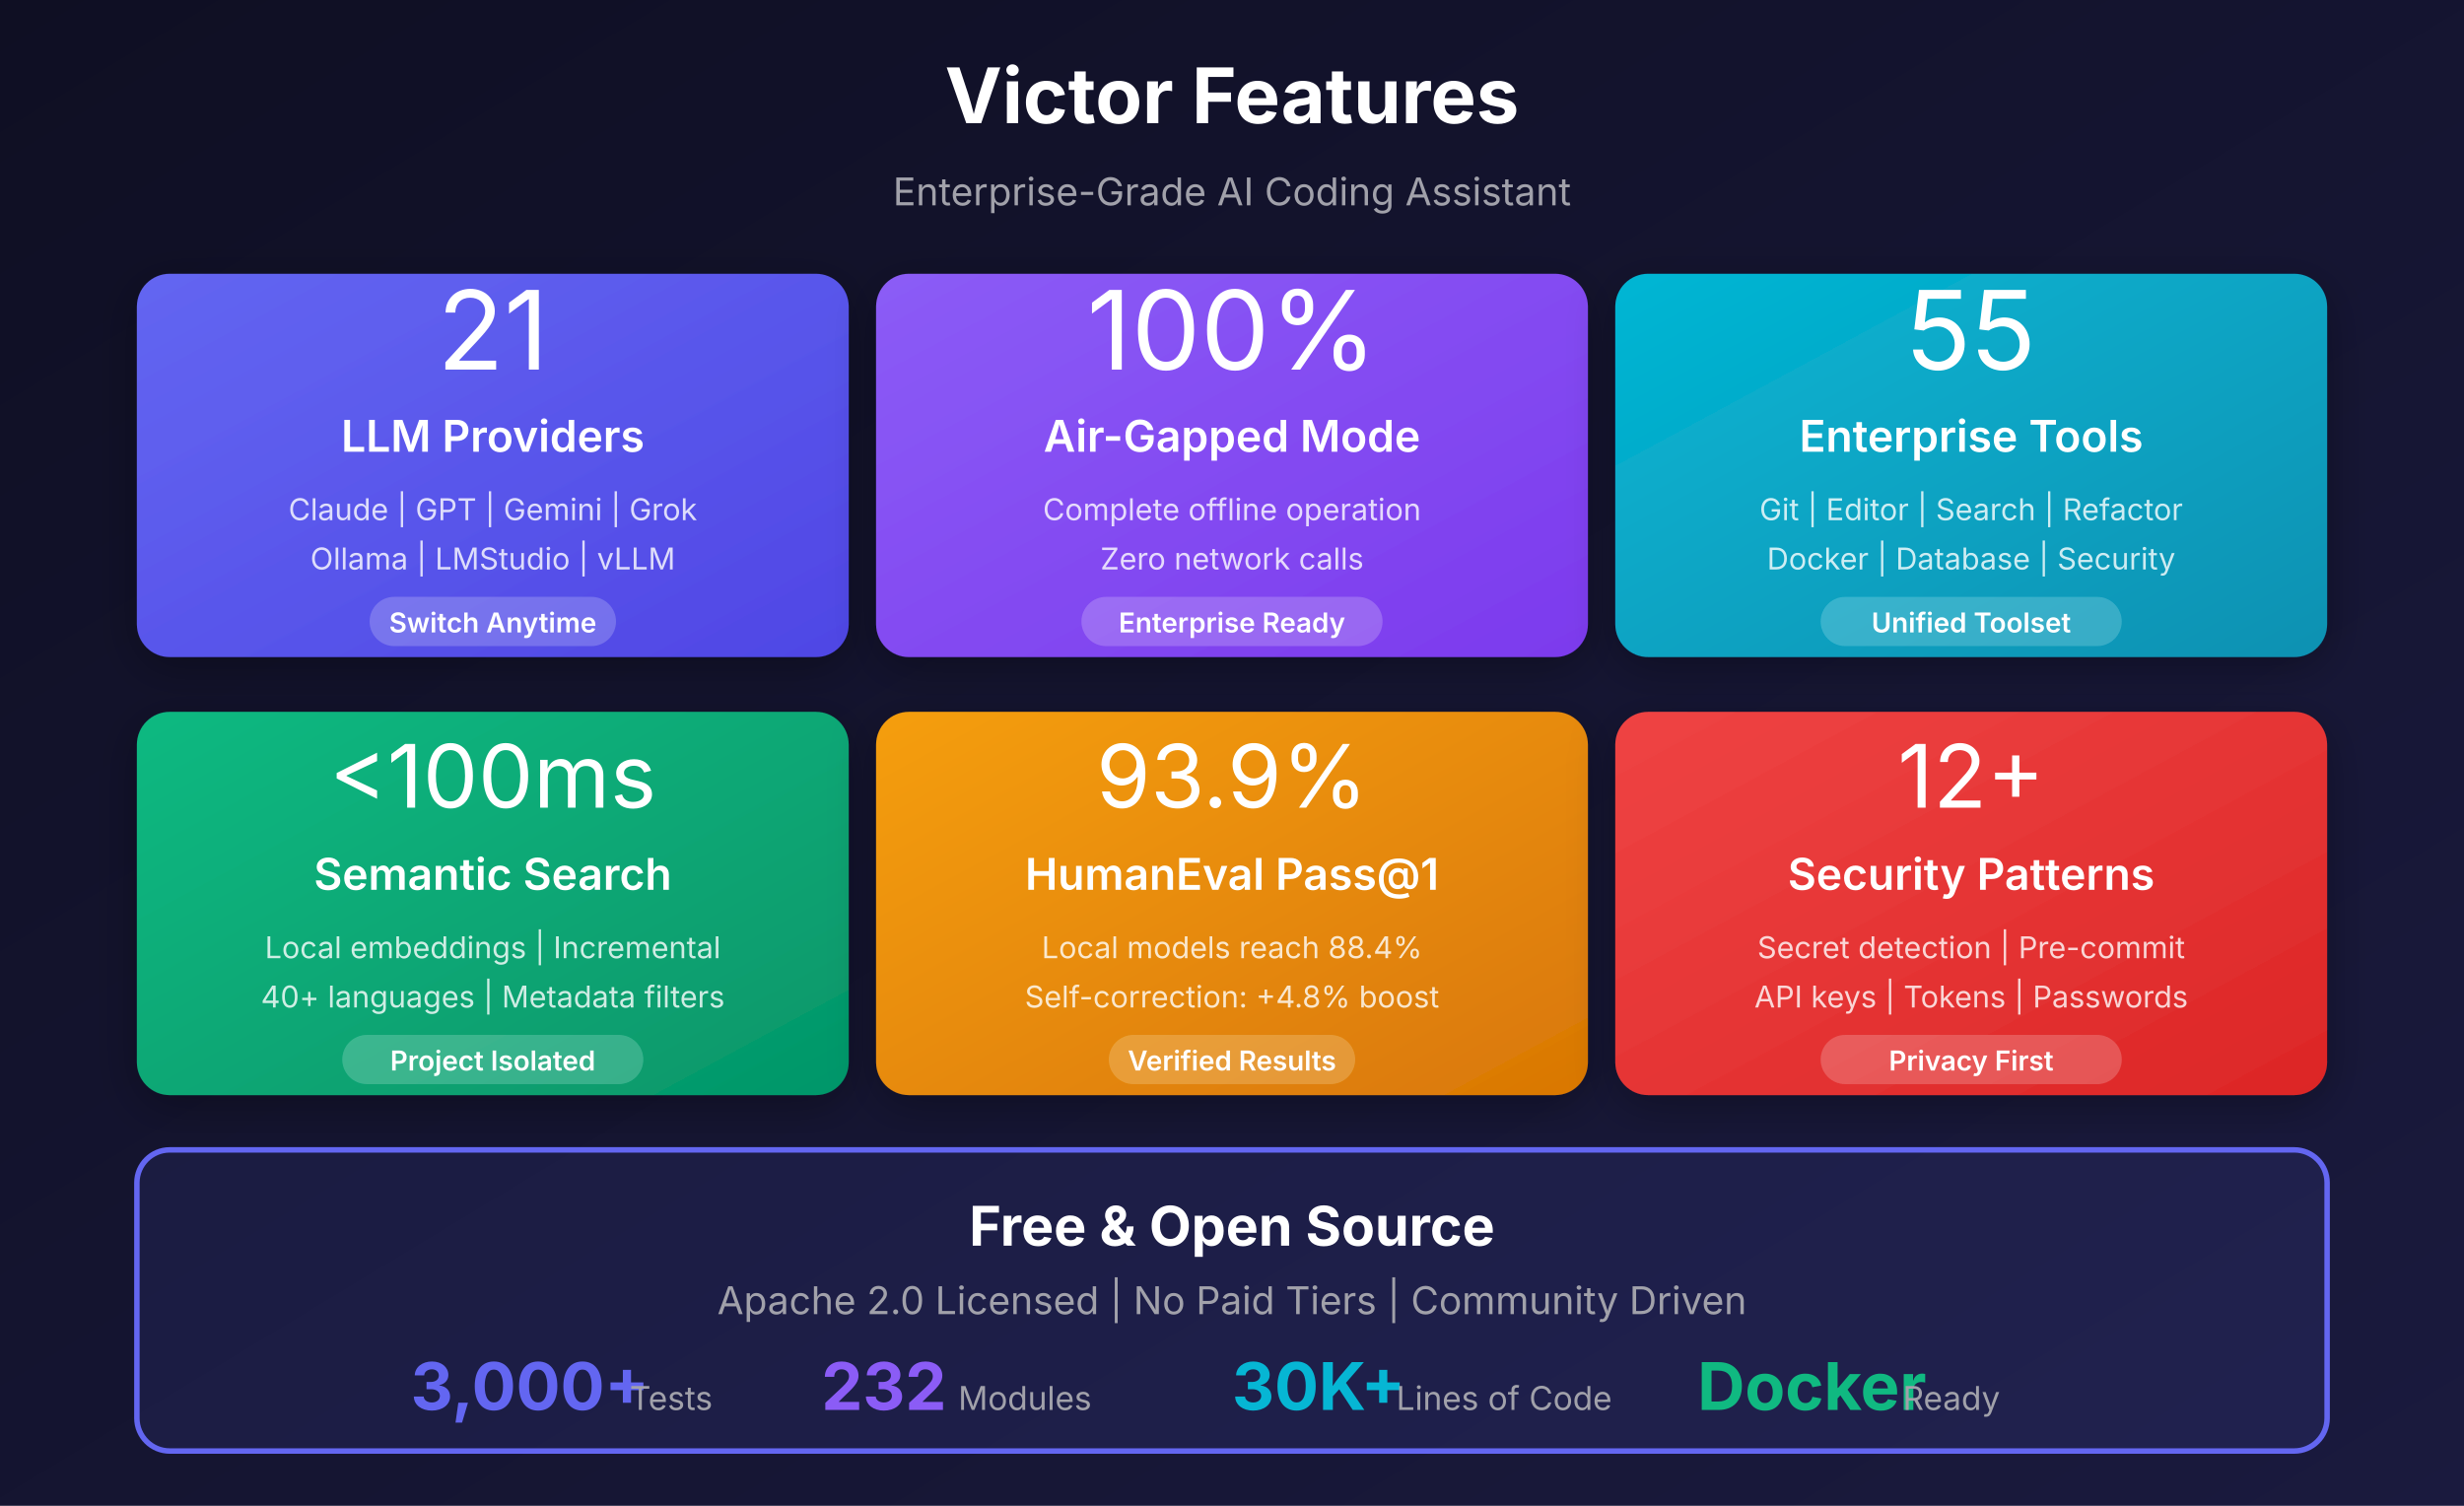
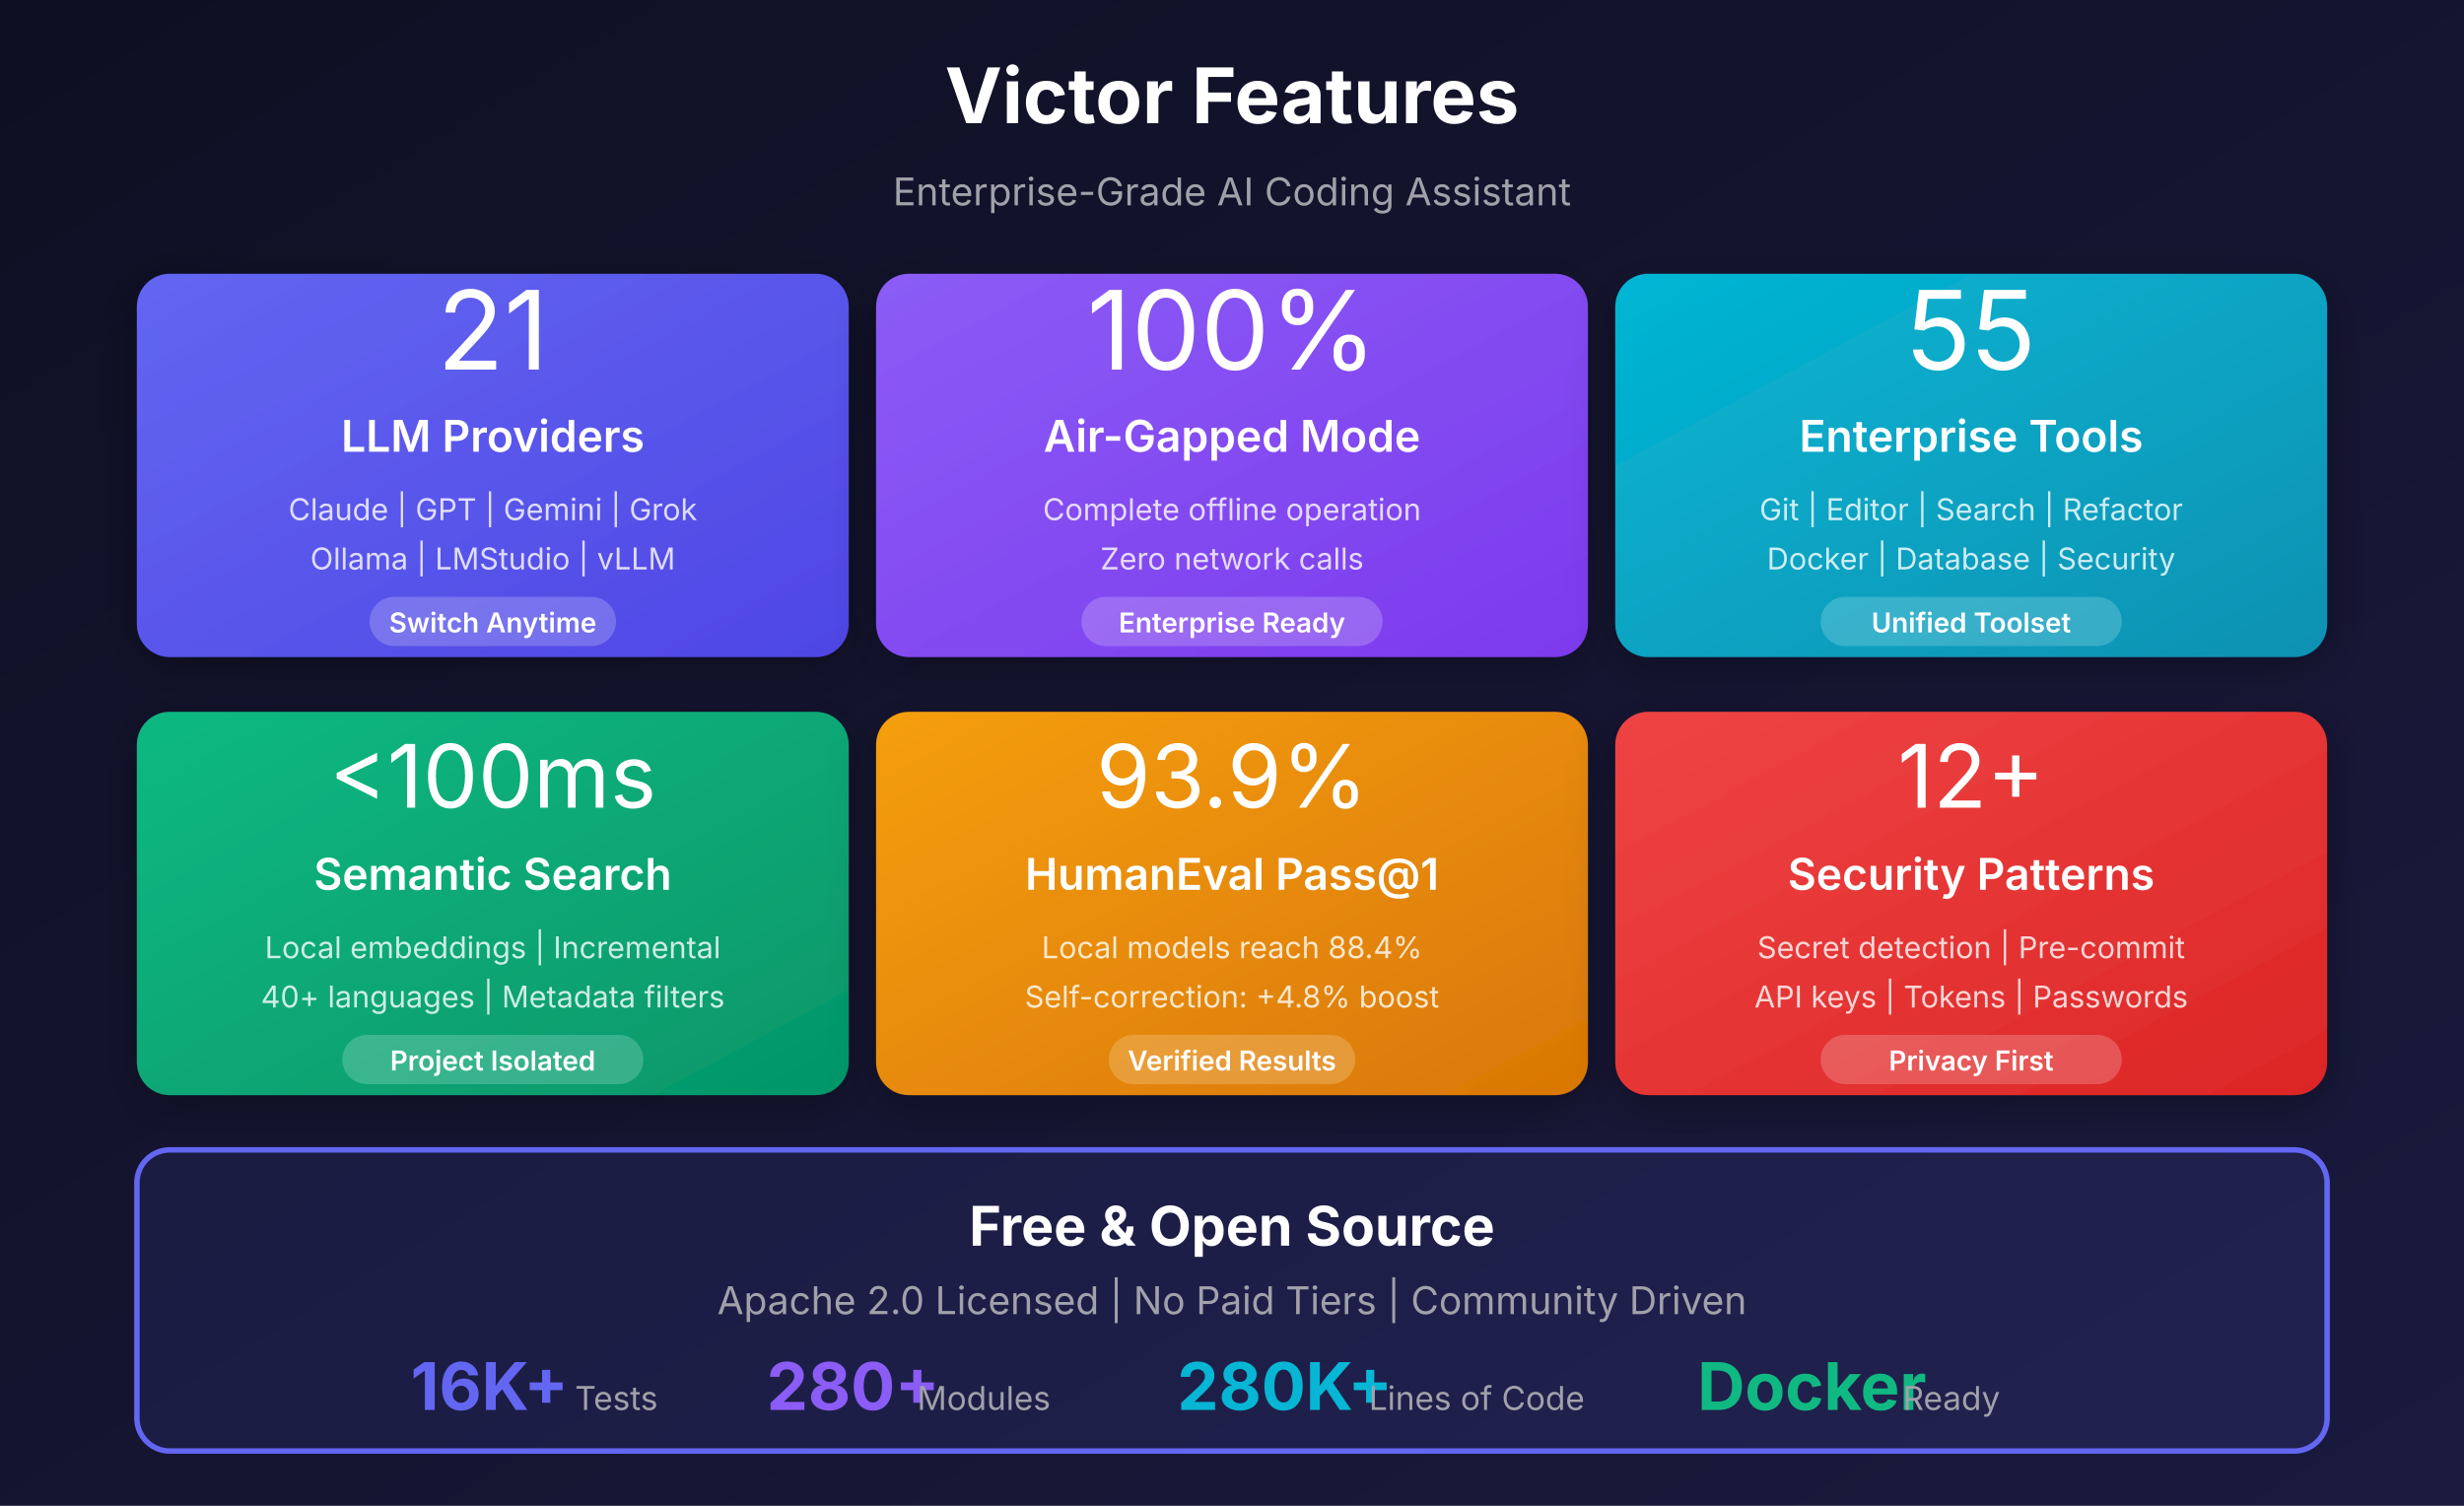
<svg xmlns="http://www.w3.org/2000/svg" viewBox="0 0 900 550" font-family="system-ui, -apple-system, sans-serif">
  <defs>
    <linearGradient id="bg" x1="0%" y1="0%" x2="100%" y2="100%">
      <stop offset="0%" style="stop-color:#0f0f23" />
      <stop offset="100%" style="stop-color:#1a1a3e" />
    </linearGradient>
    <linearGradient id="card1" x1="0%" y1="0%" x2="100%" y2="100%">
      <stop offset="0%" style="stop-color:#6366f1" />
      <stop offset="100%" style="stop-color:#4f46e5" />
    </linearGradient>
    <linearGradient id="card2" x1="0%" y1="0%" x2="100%" y2="100%">
      <stop offset="0%" style="stop-color:#8b5cf6" />
      <stop offset="100%" style="stop-color:#7c3aed" />
    </linearGradient>
    <linearGradient id="card3" x1="0%" y1="0%" x2="100%" y2="100%">
      <stop offset="0%" style="stop-color:#06b6d4" />
      <stop offset="100%" style="stop-color:#0891b2" />
    </linearGradient>
    <linearGradient id="card4" x1="0%" y1="0%" x2="100%" y2="100%">
      <stop offset="0%" style="stop-color:#10b981" />
      <stop offset="100%" style="stop-color:#059669" />
    </linearGradient>
    <linearGradient id="card5" x1="0%" y1="0%" x2="100%" y2="100%">
      <stop offset="0%" style="stop-color:#f59e0b" />
      <stop offset="100%" style="stop-color:#d97706" />
    </linearGradient>
    <linearGradient id="card6" x1="0%" y1="0%" x2="100%" y2="100%">
      <stop offset="0%" style="stop-color:#ef4444" />
      <stop offset="100%" style="stop-color:#dc2626" />
    </linearGradient>
    <filter id="shadow">
      <feDropShadow dx="0" dy="4" stdDeviation="8" flood-color="#000" flood-opacity="0.3" />
    </filter>
  </defs>
  <rect width="900" height="550" fill="url(#bg)" />
  <text x="450" y="45" text-anchor="middle" fill="#ffffff" font-size="28" font-weight="700">
    Victor Features
  </text>
  <text x="450" y="75" text-anchor="middle" fill="#a1a1aa" font-size="14">
    Enterprise-Grade AI Coding Assistant
  </text>
  <g transform="translate(50, 100)" filter="url(#shadow)">
    <rect width="260" height="140" rx="12" fill="url(#card1)" />
    <text x="130" y="35" text-anchor="middle" fill="#ffffff" font-size="40">21</text>
    <text x="130" y="65" text-anchor="middle" fill="#ffffff" font-size="16" font-weight="600">LLM Providers</text>
    <text x="130" y="90" text-anchor="middle" fill="rgba(255,255,255,0.8)" font-size="11">Claude | GPT | Gemini | Grok</text>
    <text x="130" y="108" text-anchor="middle" fill="rgba(255,255,255,0.8)" font-size="11">Ollama | LMStudio | vLLM</text>
    <rect x="85" y="118" width="90" height="18" rx="9" fill="rgba(255,255,255,0.2)" />
    <text x="130" y="131" text-anchor="middle" fill="#fff" font-size="10" font-weight="600">Switch Anytime</text>
  </g>
  <g transform="translate(320, 100)" filter="url(#shadow)">
    <rect width="260" height="140" rx="12" fill="url(#card2)" />
    <text x="130" y="35" text-anchor="middle" fill="#ffffff" font-size="40">100%</text>
    <text x="130" y="65" text-anchor="middle" fill="#ffffff" font-size="16" font-weight="600">Air-Gapped Mode</text>
    <text x="130" y="90" text-anchor="middle" fill="rgba(255,255,255,0.8)" font-size="11">Complete offline operation</text>
    <text x="130" y="108" text-anchor="middle" fill="rgba(255,255,255,0.8)" font-size="11">Zero network calls</text>
    <rect x="75" y="118" width="110" height="18" rx="9" fill="rgba(255,255,255,0.2)" />
    <text x="130" y="131" text-anchor="middle" fill="#fff" font-size="10" font-weight="600">Enterprise Ready</text>
  </g>
  <g transform="translate(590, 100)" filter="url(#shadow)">
    <rect width="260" height="140" rx="12" fill="url(#card3)" />
    <text x="130" y="35" text-anchor="middle" fill="#ffffff" font-size="40">55</text>
    <text x="130" y="65" text-anchor="middle" fill="#ffffff" font-size="16" font-weight="600">Enterprise Tools</text>
    <text x="130" y="90" text-anchor="middle" fill="rgba(255,255,255,0.8)" font-size="11">Git | Editor | Search | Refactor</text>
    <text x="130" y="108" text-anchor="middle" fill="rgba(255,255,255,0.8)" font-size="11">Docker | Database | Security</text>
    <rect x="75" y="118" width="110" height="18" rx="9" fill="rgba(255,255,255,0.2)" />
    <text x="130" y="131" text-anchor="middle" fill="#fff" font-size="10" font-weight="600">Unified Toolset</text>
  </g>
  <g transform="translate(50, 260)" filter="url(#shadow)">
    <rect width="260" height="140" rx="12" fill="url(#card4)" />
    <text x="130" y="35" text-anchor="middle" fill="#ffffff" font-size="32">&lt;100ms</text>
    <text x="130" y="65" text-anchor="middle" fill="#ffffff" font-size="16" font-weight="600">Semantic Search</text>
    <text x="130" y="90" text-anchor="middle" fill="rgba(255,255,255,0.8)" font-size="11">Local embeddings | Incremental</text>
    <text x="130" y="108" text-anchor="middle" fill="rgba(255,255,255,0.8)" font-size="11">40+ languages | Metadata filters</text>
    <rect x="75" y="118" width="110" height="18" rx="9" fill="rgba(255,255,255,0.2)" />
    <text x="130" y="131" text-anchor="middle" fill="#fff" font-size="10" font-weight="600">Project Isolated</text>
  </g>
  <g transform="translate(320, 260)" filter="url(#shadow)">
    <rect width="260" height="140" rx="12" fill="url(#card5)" />
    <text x="130" y="35" text-anchor="middle" fill="#ffffff" font-size="32">93.9%</text>
    <text x="130" y="65" text-anchor="middle" fill="#ffffff" font-size="16" font-weight="600">HumanEval Pass@1</text>
    <text x="130" y="90" text-anchor="middle" fill="rgba(255,255,255,0.8)" font-size="11">Local models reach 88.4%</text>
    <text x="130" y="108" text-anchor="middle" fill="rgba(255,255,255,0.8)" font-size="11">Self-correction: +4.8% boost</text>
    <rect x="85" y="118" width="90" height="18" rx="9" fill="rgba(255,255,255,0.2)" />
    <text x="130" y="131" text-anchor="middle" fill="#fff" font-size="10" font-weight="600">Verified Results</text>
  </g>
  <g transform="translate(590, 260)" filter="url(#shadow)">
    <rect width="260" height="140" rx="12" fill="url(#card6)" />
    <text x="130" y="35" text-anchor="middle" fill="#ffffff" font-size="32">12+</text>
    <text x="130" y="65" text-anchor="middle" fill="#ffffff" font-size="16" font-weight="600">Security Patterns</text>
    <text x="130" y="90" text-anchor="middle" fill="rgba(255,255,255,0.8)" font-size="11">Secret detection | Pre-commit</text>
    <text x="130" y="108" text-anchor="middle" fill="rgba(255,255,255,0.8)" font-size="11">API keys | Tokens | Passwords</text>
    <rect x="75" y="118" width="110" height="18" rx="9" fill="rgba(255,255,255,0.2)" />
    <text x="130" y="131" text-anchor="middle" fill="#fff" font-size="10" font-weight="600">Privacy First</text>
  </g>
  <g transform="translate(50, 420)">
    <rect width="800" height="110" rx="12" fill="rgba(99, 102, 241, 0.1)" stroke="#6366f1" stroke-width="2" />
    <text x="400" y="35" text-anchor="middle" fill="#ffffff" font-size="20" font-weight="700">
      Free &amp; Open Source
    </text>
    <text x="400" y="60" text-anchor="middle" fill="#a1a1aa" font-size="14">
      Apache 2.0 Licensed | No Paid Tiers | Community Driven
    </text>
    <g transform="translate(100, 75)">
-       <text x="0" y="20" fill="#6366f1" font-size="24" font-weight="700">3,000+</text>
-       <text x="80" y="20" fill="#a1a1aa" font-size="12">Tests</text>
+       <text x="0" y="20" fill="#6366f1" font-size="24" font-weight="700">16K+</text>
+       <text x="60" y="20" fill="#a1a1aa" font-size="12">Tests</text>
    </g>
-     <g transform="translate(250, 75)">
-       <text x="0" y="20" fill="#8b5cf6" font-size="24" font-weight="700">232</text>
-       <text x="50" y="20" fill="#a1a1aa" font-size="12">Modules</text>
+     <g transform="translate(230, 75)">
+       <text x="0" y="20" fill="#8b5cf6" font-size="24" font-weight="700">280+</text>
+       <text x="55" y="20" fill="#a1a1aa" font-size="12">Modules</text>
    </g>
-     <g transform="translate(400, 75)">
-       <text x="0" y="20" fill="#06b6d4" font-size="24" font-weight="700">30K+</text>
-       <text x="60" y="20" fill="#a1a1aa" font-size="12">Lines of Code</text>
+     <g transform="translate(380, 75)">
+       <text x="0" y="20" fill="#06b6d4" font-size="24" font-weight="700">280K+</text>
+       <text x="70" y="20" fill="#a1a1aa" font-size="12">Lines of Code</text>
    </g>
    <g transform="translate(570, 75)">
      <text x="0" y="20" fill="#10b981" font-size="24" font-weight="700">Docker</text>
      <text x="75" y="20" fill="#a1a1aa" font-size="12">Ready</text>
    </g>
  </g>
</svg>
